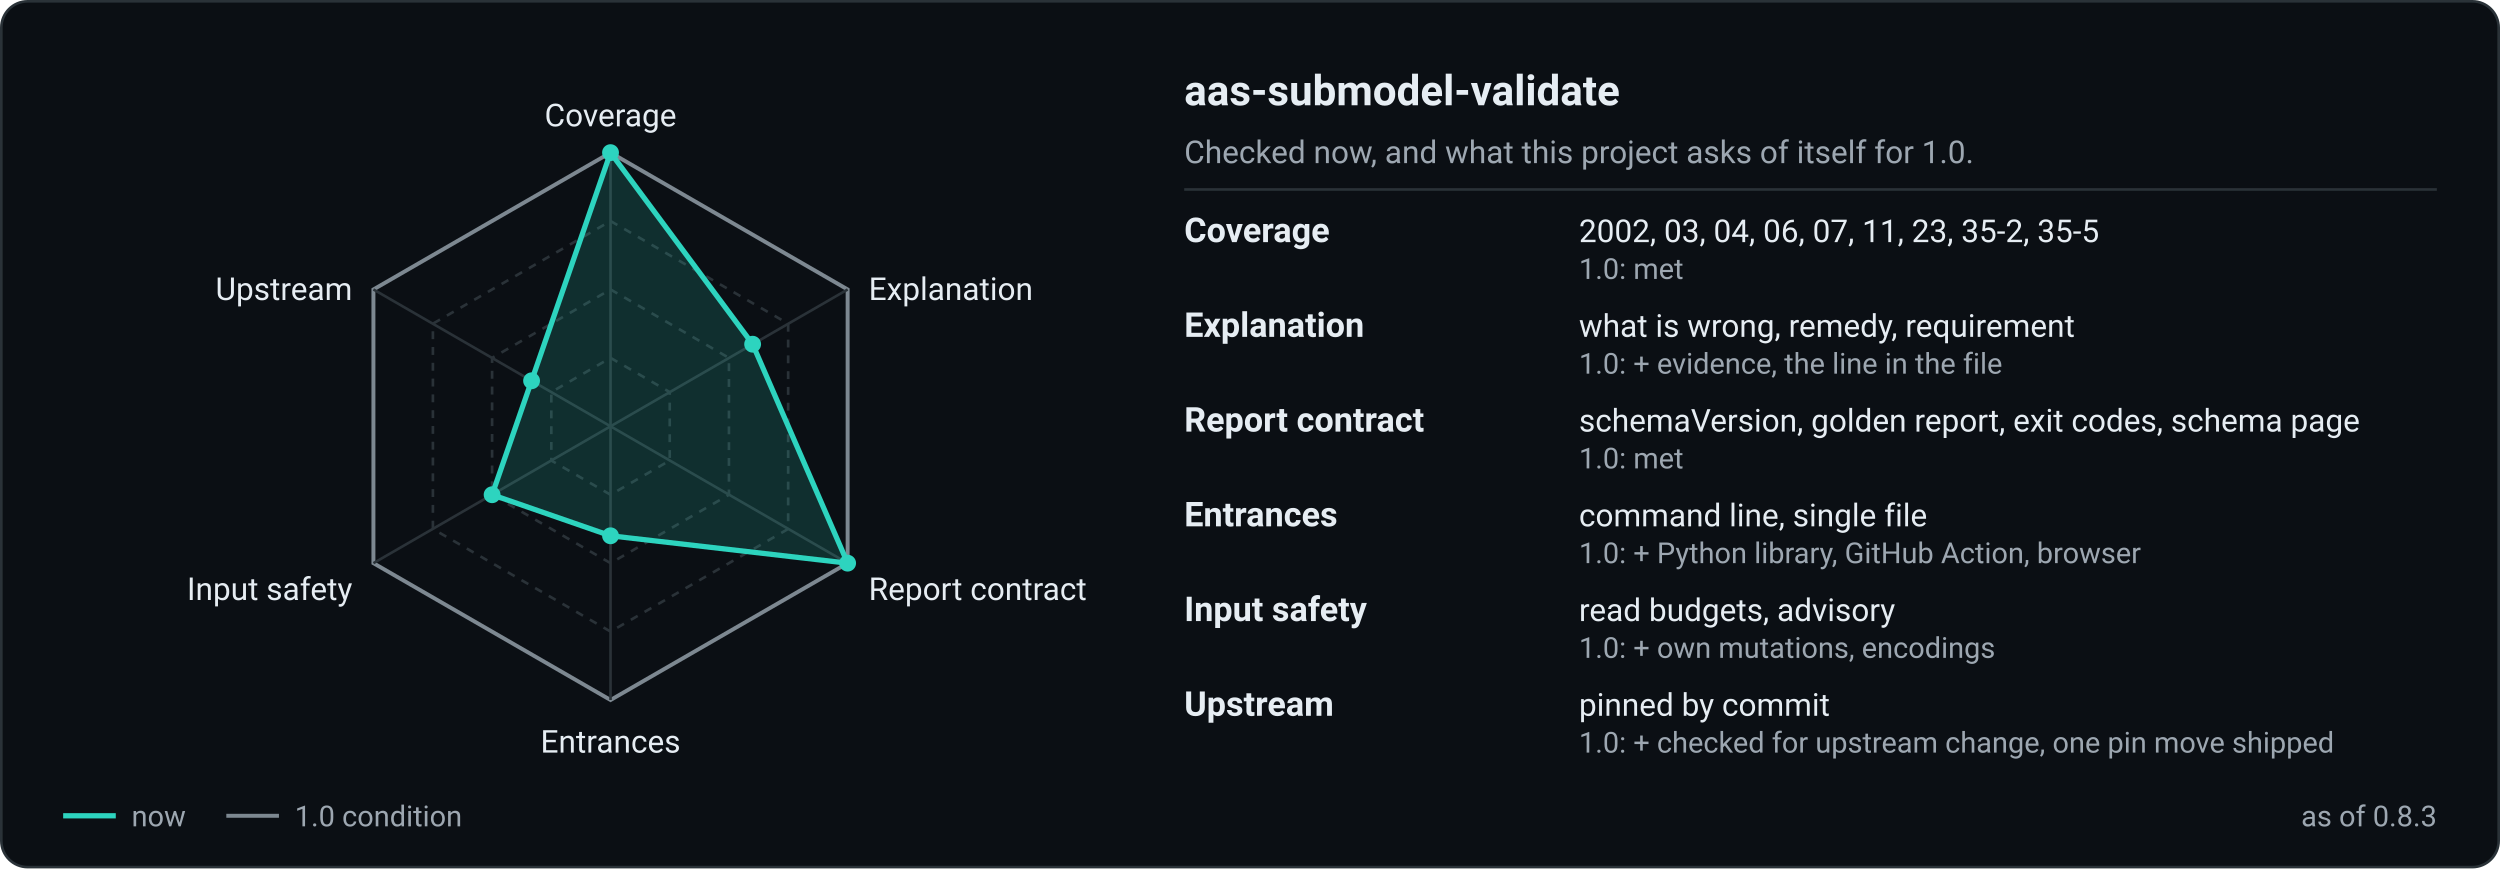
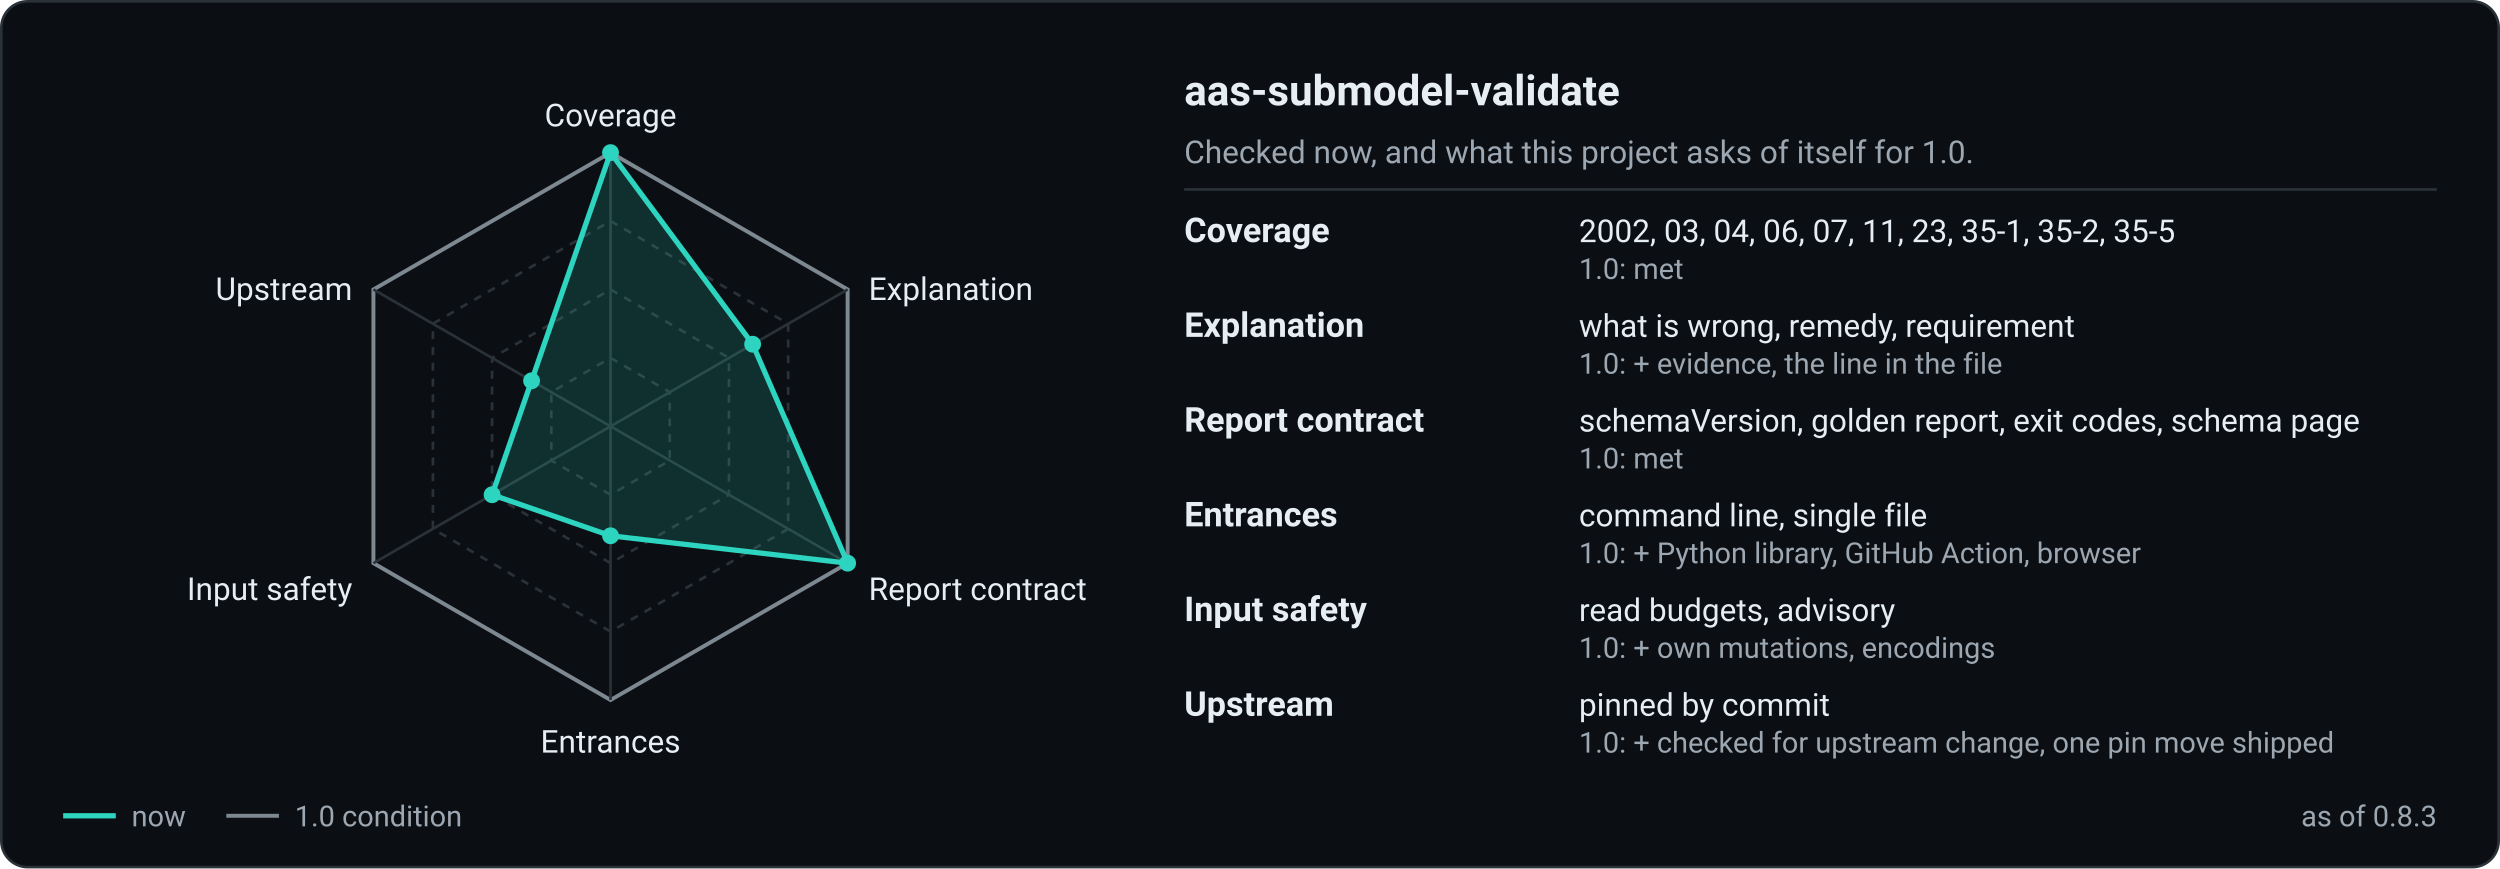
<svg xmlns="http://www.w3.org/2000/svg" width="950" height="330" viewBox="0 0 950 330" role="img" aria-labelledby="t d">
  <rect x="0.5" y="0.5" width="949" height="329" rx="10" fill="#0b0f14" stroke="#2a3238" />
  <polygon points="232.0,136.0 254.5,149.0 254.5,175.0 232.0,188.0 209.5,175.0 209.5,149.0" fill="none" stroke="#2a3238" stroke-width="1" stroke-dasharray="3 3" />
  <polygon points="232.0,110.0 277.0,136.0 277.0,188.0 232.0,214.0 187.0,188.0 187.0,136.0" fill="none" stroke="#2a3238" stroke-width="1" stroke-dasharray="3 3" />
  <polygon points="232.0,84.0 299.5,123.0 299.5,201.0 232.0,240.0 164.5,201.0 164.5,123.0" fill="none" stroke="#2a3238" stroke-width="1" stroke-dasharray="3 3" />
  <polygon points="232.0,58.0 322.1,110.0 322.1,214.0 232.0,266.0 141.9,214.0 141.9,110.0" fill="none" stroke="#7d8891" stroke-width="1.5" />
  <line x1="232" y1="162" x2="232.0" y2="58.0" stroke="#2a3238" stroke-width="1" />
  <line x1="232" y1="162" x2="322.1" y2="110.0" stroke="#2a3238" stroke-width="1" />
  <line x1="232" y1="162" x2="322.1" y2="214.0" stroke="#2a3238" stroke-width="1" />
  <line x1="232" y1="162" x2="232.0" y2="266.0" stroke="#2a3238" stroke-width="1" />
  <line x1="232" y1="162" x2="141.9" y2="214.0" stroke="#2a3238" stroke-width="1" />
  <line x1="232" y1="162" x2="141.9" y2="110.0" stroke="#2a3238" stroke-width="1" />
  <polygon points="232.0,58.0 286.0,130.8 322.1,214.0 232.0,203.6 187.0,188.0 202.0,144.7" fill="#2dd4bf" fill-opacity="0.16" stroke="#2dd4bf" stroke-width="2" stroke-linejoin="round" />
  <circle cx="232.0" cy="58.0" r="3.2" fill="#2dd4bf" />
  <circle cx="286.0" cy="130.8" r="3.2" fill="#2dd4bf" />
  <circle cx="322.1" cy="214.0" r="3.2" fill="#2dd4bf" />
  <circle cx="232.0" cy="203.6" r="3.2" fill="#2dd4bf" />
  <circle cx="187.0" cy="188.0" r="3.2" fill="#2dd4bf" />
  <circle cx="202.0" cy="144.7" r="3.2" fill="#2dd4bf" />
  <text x="232.0" y="48.0" text-anchor="middle" font-family="-apple-system, 'Segoe UI', Roboto, 'Helvetica Neue', Arial, sans-serif" font-size="12" fill="#e6edf3">Coverage</text>
  <text x="330.1" y="114.0" text-anchor="start" font-family="-apple-system, 'Segoe UI', Roboto, 'Helvetica Neue', Arial, sans-serif" font-size="12" fill="#e6edf3">Explanation</text>
  <text x="330.1" y="228.0" text-anchor="start" font-family="-apple-system, 'Segoe UI', Roboto, 'Helvetica Neue', Arial, sans-serif" font-size="12" fill="#e6edf3">Report contract</text>
  <text x="232.0" y="286.0" text-anchor="middle" font-family="-apple-system, 'Segoe UI', Roboto, 'Helvetica Neue', Arial, sans-serif" font-size="12" fill="#e6edf3">Entrances</text>
  <text x="133.9" y="228.0" text-anchor="end" font-family="-apple-system, 'Segoe UI', Roboto, 'Helvetica Neue', Arial, sans-serif" font-size="12" fill="#e6edf3">Input safety</text>
  <text x="133.9" y="114.0" text-anchor="end" font-family="-apple-system, 'Segoe UI', Roboto, 'Helvetica Neue', Arial, sans-serif" font-size="12" fill="#e6edf3">Upstream</text>
  <line x1="24" y1="310" x2="44" y2="310" stroke="#2dd4bf" stroke-width="2" />
  <text x="50" y="314" font-family="-apple-system, 'Segoe UI', Roboto, 'Helvetica Neue', Arial, sans-serif" font-size="11" fill="#9da7b1">now</text>
  <line x1="86" y1="310" x2="106" y2="310" stroke="#7d8891" stroke-width="1.5" />
  <text x="112" y="314" font-family="-apple-system, 'Segoe UI', Roboto, 'Helvetica Neue', Arial, sans-serif" font-size="11" fill="#9da7b1">1.0 condition</text>
  <text x="926" y="314" text-anchor="end" font-family="-apple-system, 'Segoe UI', Roboto, 'Helvetica Neue', Arial, sans-serif" font-size="11" fill="#9da7b1">as of 0.8.3</text>
  <text x="450" y="40" font-family="-apple-system, 'Segoe UI', Roboto, 'Helvetica Neue', Arial, sans-serif" font-size="16" font-weight="600" fill="#e6edf3">aas-submodel-validate</text>
  <text x="450" y="62" font-family="-apple-system, 'Segoe UI', Roboto, 'Helvetica Neue', Arial, sans-serif" font-size="12" fill="#9da7b1">Checked now, and what this project asks of itself for 1.0.</text>
  <line x1="450" y1="72" x2="926" y2="72" stroke="#2a3238" />
  <text x="450" y="92" font-family="-apple-system, 'Segoe UI', Roboto, 'Helvetica Neue', Arial, sans-serif" font-size="13" font-weight="600" fill="#e6edf3">Coverage</text>
-   <text x="600" y="92" font-family="-apple-system, 'Segoe UI', Roboto, 'Helvetica Neue', Arial, sans-serif" font-size="12" fill="#e6edf3">2002, 03, 04, 06, 07, 11, 23, 35-2, 35-5</text>
+   <text x="600" y="92" font-family="-apple-system, 'Segoe UI', Roboto, 'Helvetica Neue', Arial, sans-serif" font-size="12" fill="#e6edf3">2002, 03, 04, 06, 07, 11, 23, 35-1, 35-2, 35-5</text>
  <text x="600" y="106" font-family="-apple-system, 'Segoe UI', Roboto, 'Helvetica Neue', Arial, sans-serif" font-size="11" fill="#9da7b1">1.0: met</text>
  <text x="450" y="128" font-family="-apple-system, 'Segoe UI', Roboto, 'Helvetica Neue', Arial, sans-serif" font-size="13" font-weight="600" fill="#e6edf3">Explanation</text>
  <text x="600" y="128" font-family="-apple-system, 'Segoe UI', Roboto, 'Helvetica Neue', Arial, sans-serif" font-size="12" fill="#e6edf3">what is wrong, remedy, requirement</text>
  <text x="600" y="142" font-family="-apple-system, 'Segoe UI', Roboto, 'Helvetica Neue', Arial, sans-serif" font-size="11" fill="#9da7b1">1.0: + evidence, the line in the file</text>
  <text x="450" y="164" font-family="-apple-system, 'Segoe UI', Roboto, 'Helvetica Neue', Arial, sans-serif" font-size="13" font-weight="600" fill="#e6edf3">Report contract</text>
  <text x="600" y="164" font-family="-apple-system, 'Segoe UI', Roboto, 'Helvetica Neue', Arial, sans-serif" font-size="12" fill="#e6edf3">schemaVersion, golden report, exit codes, schema page</text>
  <text x="600" y="178" font-family="-apple-system, 'Segoe UI', Roboto, 'Helvetica Neue', Arial, sans-serif" font-size="11" fill="#9da7b1">1.0: met</text>
  <text x="450" y="200" font-family="-apple-system, 'Segoe UI', Roboto, 'Helvetica Neue', Arial, sans-serif" font-size="13" font-weight="600" fill="#e6edf3">Entrances</text>
  <text x="600" y="200" font-family="-apple-system, 'Segoe UI', Roboto, 'Helvetica Neue', Arial, sans-serif" font-size="12" fill="#e6edf3">command line, single file</text>
  <text x="600" y="214" font-family="-apple-system, 'Segoe UI', Roboto, 'Helvetica Neue', Arial, sans-serif" font-size="11" fill="#9da7b1">1.0: + Python library, GitHub Action, browser</text>
  <text x="450" y="236" font-family="-apple-system, 'Segoe UI', Roboto, 'Helvetica Neue', Arial, sans-serif" font-size="13" font-weight="600" fill="#e6edf3">Input safety</text>
  <text x="600" y="236" font-family="-apple-system, 'Segoe UI', Roboto, 'Helvetica Neue', Arial, sans-serif" font-size="12" fill="#e6edf3">read budgets, advisory</text>
  <text x="600" y="250" font-family="-apple-system, 'Segoe UI', Roboto, 'Helvetica Neue', Arial, sans-serif" font-size="11" fill="#9da7b1">1.0: + own mutations, encodings</text>
  <text x="450" y="272" font-family="-apple-system, 'Segoe UI', Roboto, 'Helvetica Neue', Arial, sans-serif" font-size="13" font-weight="600" fill="#e6edf3">Upstream</text>
  <text x="600" y="272" font-family="-apple-system, 'Segoe UI', Roboto, 'Helvetica Neue', Arial, sans-serif" font-size="12" fill="#e6edf3">pinned by commit</text>
  <text x="600" y="286" font-family="-apple-system, 'Segoe UI', Roboto, 'Helvetica Neue', Arial, sans-serif" font-size="11" fill="#9da7b1">1.0: + checked for upstream change, one pin move shipped</text>
</svg>
